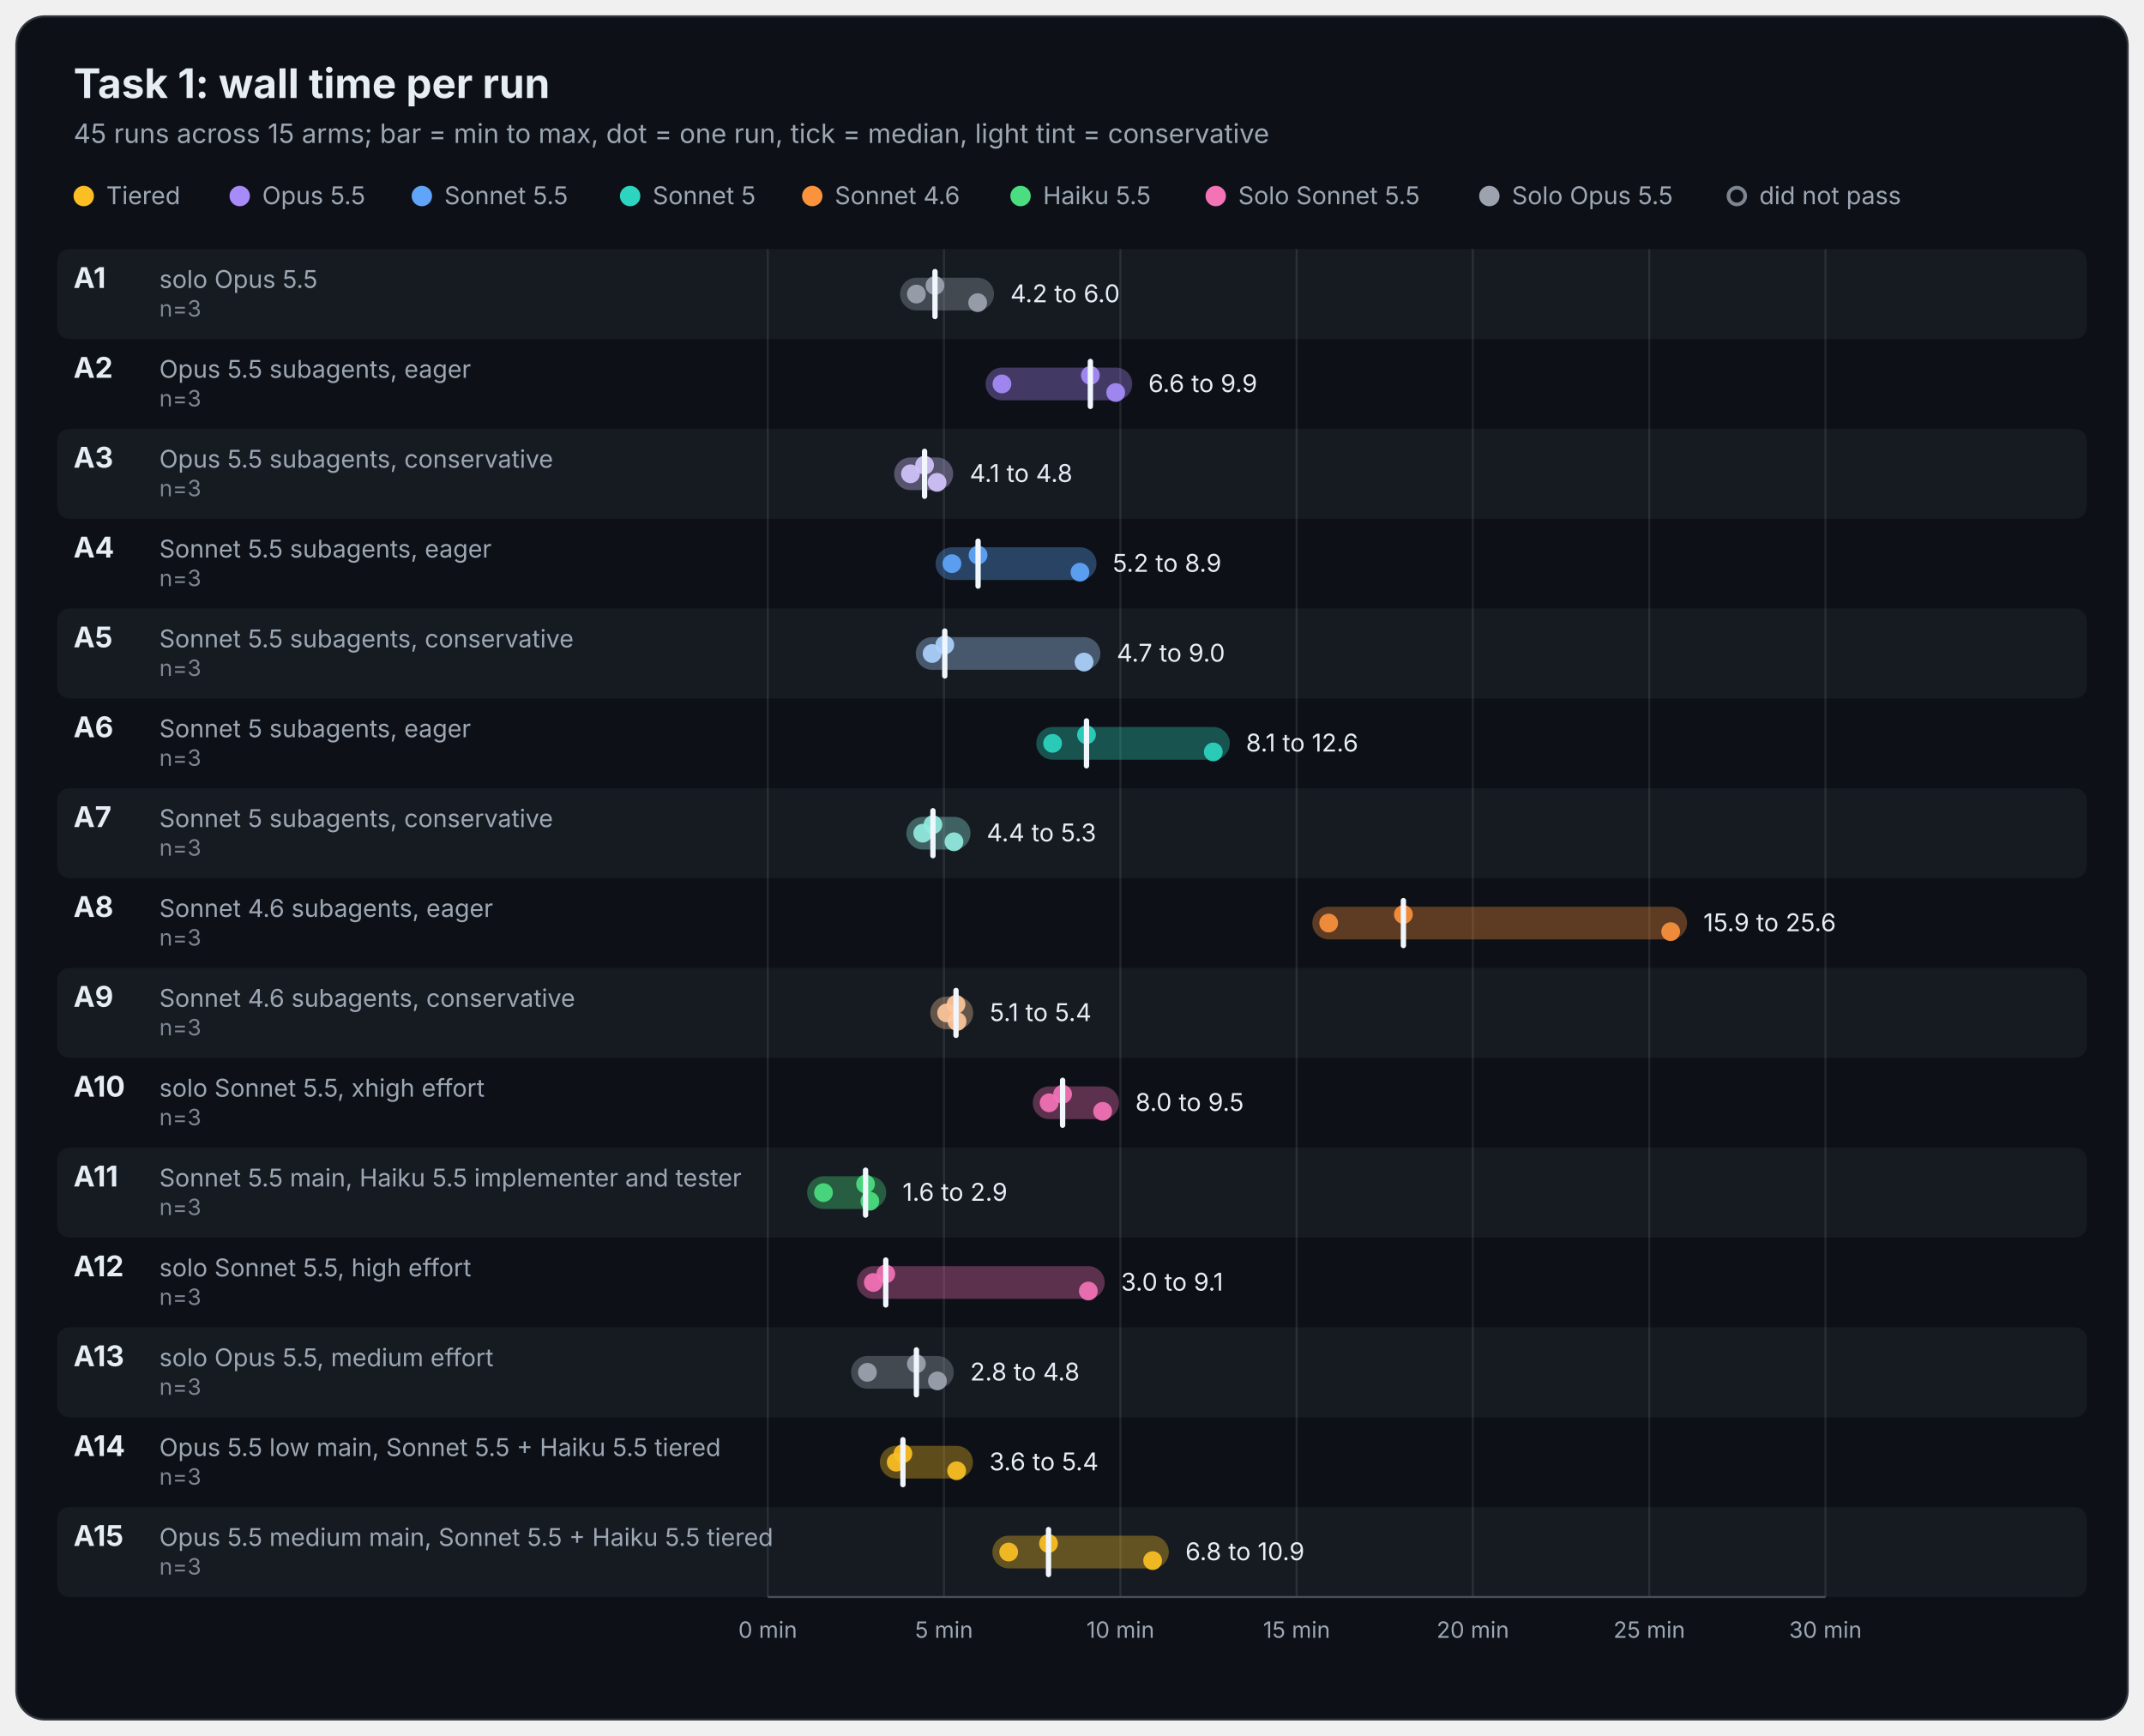
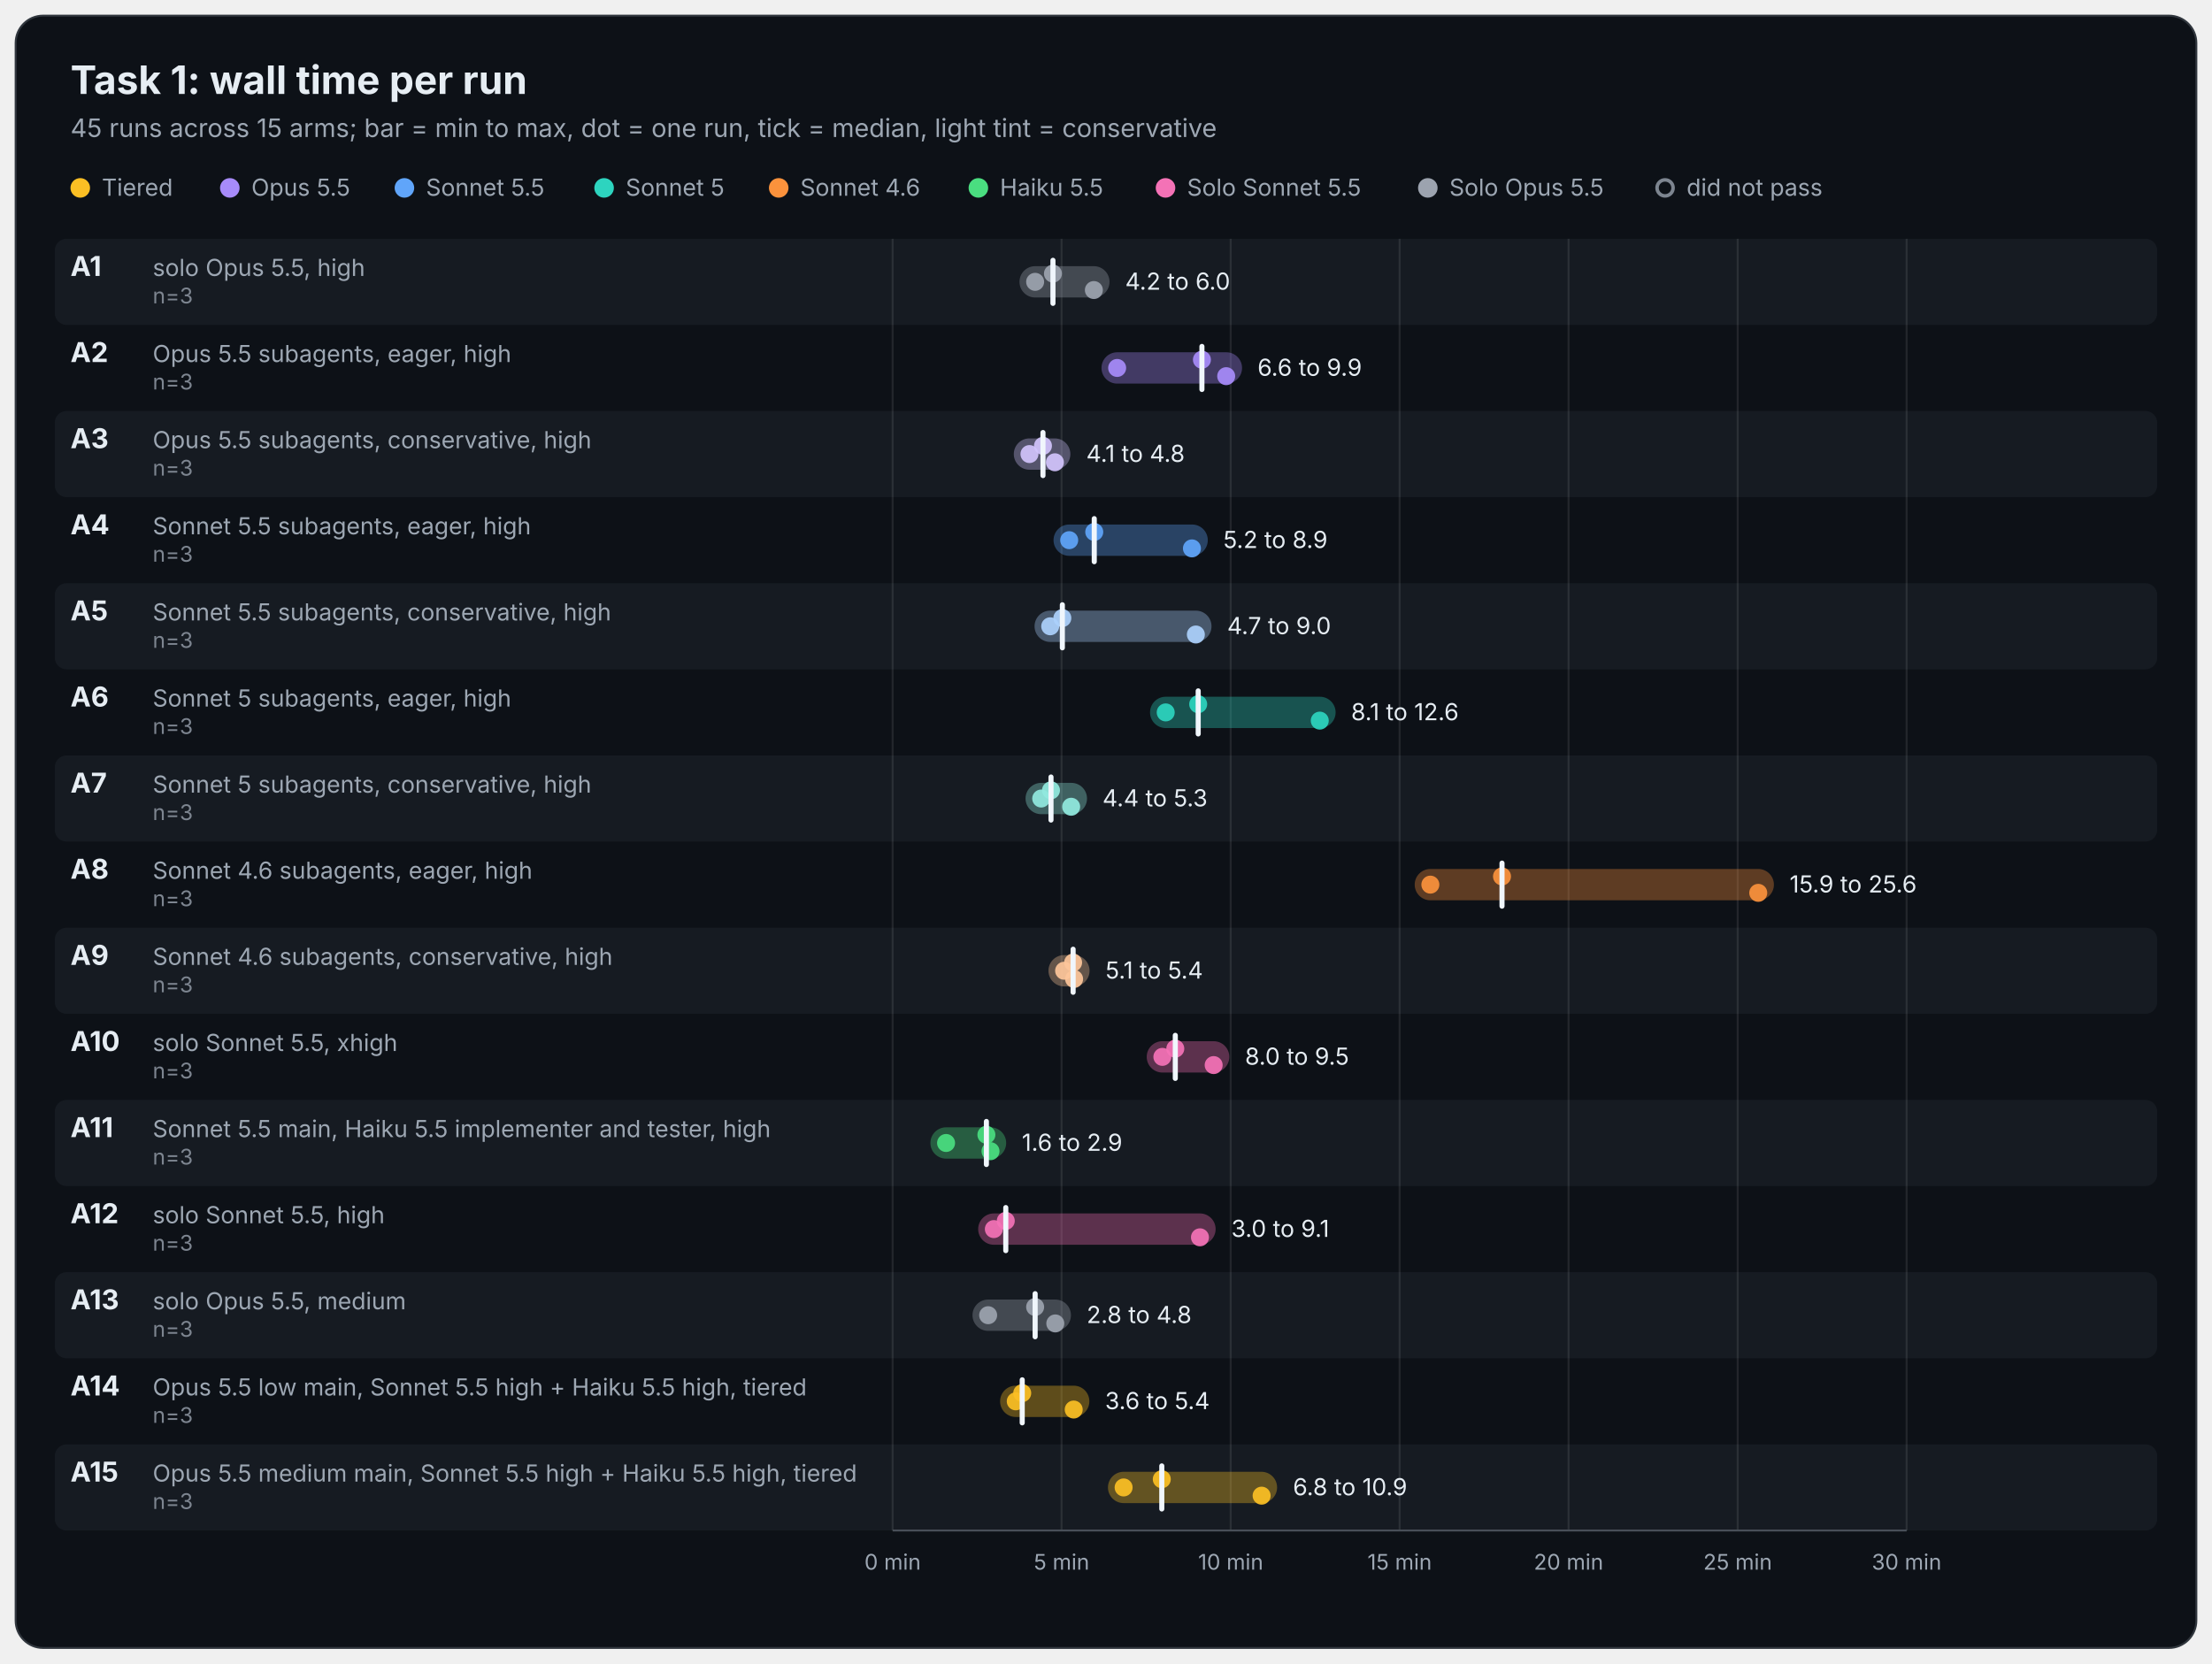
- <svg xmlns="http://www.w3.org/2000/svg" width="1050" height="850.0" viewBox="0 0 1050 850.0" role="img" aria-label="Task 1: wall time per run" font-family="-apple-system, &quot;Segoe UI&quot;, Inter, Roboto, &quot;Helvetica Neue&quot;, Arial, sans-serif">
-   <rect x="8" y="8" width="1034" height="834.0" rx="14" fill="#0d1117" stroke="#30363d" stroke-width="1" />
+ <svg xmlns="http://www.w3.org/2000/svg" width="1130" height="850.0" viewBox="0 0 1130 850.0" role="img" aria-label="Task 1: wall time per run" font-family="-apple-system, &quot;Segoe UI&quot;, Inter, Roboto, &quot;Helvetica Neue&quot;, Arial, sans-serif">
+   <rect x="8" y="8" width="1114" height="834.0" rx="14" fill="#0d1117" stroke="#30363d" stroke-width="1" />
  <text x="36.0" y="48.0" font-size="20" font-weight="700" fill="#e6edf3" text-anchor="start">Task 1: wall time per run</text>
  <text x="36.0" y="70.0" font-size="13" font-weight="400" fill="#9da7b3" text-anchor="start">45 runs across 15 arms; bar = min to max, dot = one run, tick = median, light tint = conservative</text>
  <circle cx="41.0" cy="96.0" r="5" fill="#fbbf24" />
  <text x="52.0" y="100.0" font-size="12" font-weight="400" fill="#9da7b3" text-anchor="start">Tiered</text>
  <circle cx="117.4" cy="96.0" r="5" fill="#a78bfa" />
  <text x="128.4" y="100.0" font-size="12" font-weight="400" fill="#9da7b3" text-anchor="start">Opus 5.5</text>
  <circle cx="206.6" cy="96.0" r="5" fill="#60a5fa" />
  <text x="217.6" y="100.0" font-size="12" font-weight="400" fill="#9da7b3" text-anchor="start">Sonnet 5.5</text>
  <circle cx="308.6" cy="96.0" r="5" fill="#2dd4bf" />
  <text x="319.6" y="100.0" font-size="12" font-weight="400" fill="#9da7b3" text-anchor="start">Sonnet 5</text>
  <circle cx="397.8" cy="96.0" r="5" fill="#fb923c" />
  <text x="408.8" y="100.0" font-size="12" font-weight="400" fill="#9da7b3" text-anchor="start">Sonnet 4.6</text>
  <circle cx="499.8" cy="96.0" r="5" fill="#4ade80" />
  <text x="510.8" y="100.0" font-size="12" font-weight="400" fill="#9da7b3" text-anchor="start">Haiku 5.5</text>
  <circle cx="595.4" cy="96.0" r="5" fill="#f472b6" />
  <text x="606.4" y="100.0" font-size="12" font-weight="400" fill="#9da7b3" text-anchor="start">Solo Sonnet 5.5</text>
  <circle cx="729.4" cy="96.0" r="5" fill="#9ca3af" />
  <text x="740.4" y="100.0" font-size="12" font-weight="400" fill="#9da7b3" text-anchor="start">Solo Opus 5.5</text>
  <circle cx="850.6" cy="96.0" r="4.1" fill="#0d1117" stroke="#7d8590" stroke-width="1.8" />
  <text x="861.6" y="100.0" font-size="12" font-weight="400" fill="#9da7b3" text-anchor="start">did not pass</text>
-   <rect x="28" y="122.0" width="994.0" height="44" rx="6" fill="#161b22" />
-   <rect x="28" y="210.0" width="994.0" height="44" rx="6" fill="#161b22" />
-   <rect x="28" y="298.0" width="994.0" height="44" rx="6" fill="#161b22" />
-   <rect x="28" y="386.0" width="994.0" height="44" rx="6" fill="#161b22" />
-   <rect x="28" y="474.0" width="994.0" height="44" rx="6" fill="#161b22" />
-   <rect x="28" y="562.0" width="994.0" height="44" rx="6" fill="#161b22" />
-   <rect x="28" y="650.0" width="994.0" height="44" rx="6" fill="#161b22" />
-   <rect x="28" y="738.0" width="994.0" height="44" rx="6" fill="#161b22" />
-   <line x1="376.0" y1="122.0" x2="376.0" y2="782.0" stroke="#ffffff" stroke-opacity="0.09" stroke-width="1" />
-   <text x="376.0" y="802.0" font-size="11" font-weight="400" fill="#9da7b3" text-anchor="middle">0 min</text>
-   <line x1="462.3" y1="122.0" x2="462.3" y2="782.0" stroke="#ffffff" stroke-opacity="0.09" stroke-width="1" />
-   <text x="462.3" y="802.0" font-size="11" font-weight="400" fill="#9da7b3" text-anchor="middle">5 min</text>
-   <line x1="548.7" y1="122.0" x2="548.7" y2="782.0" stroke="#ffffff" stroke-opacity="0.09" stroke-width="1" />
-   <text x="548.7" y="802.0" font-size="11" font-weight="400" fill="#9da7b3" text-anchor="middle">10 min</text>
-   <line x1="635.0" y1="122.0" x2="635.0" y2="782.0" stroke="#ffffff" stroke-opacity="0.09" stroke-width="1" />
-   <text x="635.0" y="802.0" font-size="11" font-weight="400" fill="#9da7b3" text-anchor="middle">15 min</text>
-   <line x1="721.3" y1="122.0" x2="721.3" y2="782.0" stroke="#ffffff" stroke-opacity="0.09" stroke-width="1" />
-   <text x="721.3" y="802.0" font-size="11" font-weight="400" fill="#9da7b3" text-anchor="middle">20 min</text>
-   <line x1="807.7" y1="122.0" x2="807.7" y2="782.0" stroke="#ffffff" stroke-opacity="0.09" stroke-width="1" />
-   <text x="807.7" y="802.0" font-size="11" font-weight="400" fill="#9da7b3" text-anchor="middle">25 min</text>
-   <line x1="894.0" y1="122.0" x2="894.0" y2="782.0" stroke="#ffffff" stroke-opacity="0.09" stroke-width="1" />
-   <text x="894.0" y="802.0" font-size="11" font-weight="400" fill="#9da7b3" text-anchor="middle">30 min</text>
-   <line x1="376.0" y1="782.0" x2="894.0" y2="782.0" stroke="#484f58" stroke-width="1" />
+   <rect x="28" y="122.0" width="1074.0" height="44" rx="6" fill="#161b22" />
+   <rect x="28" y="210.0" width="1074.0" height="44" rx="6" fill="#161b22" />
+   <rect x="28" y="298.0" width="1074.0" height="44" rx="6" fill="#161b22" />
+   <rect x="28" y="386.0" width="1074.0" height="44" rx="6" fill="#161b22" />
+   <rect x="28" y="474.0" width="1074.0" height="44" rx="6" fill="#161b22" />
+   <rect x="28" y="562.0" width="1074.0" height="44" rx="6" fill="#161b22" />
+   <rect x="28" y="650.0" width="1074.0" height="44" rx="6" fill="#161b22" />
+   <rect x="28" y="738.0" width="1074.0" height="44" rx="6" fill="#161b22" />
+   <line x1="456.0" y1="122.0" x2="456.0" y2="782.0" stroke="#ffffff" stroke-opacity="0.09" stroke-width="1" />
+   <text x="456.0" y="802.0" font-size="11" font-weight="400" fill="#9da7b3" text-anchor="middle">0 min</text>
+   <line x1="542.3" y1="122.0" x2="542.3" y2="782.0" stroke="#ffffff" stroke-opacity="0.09" stroke-width="1" />
+   <text x="542.3" y="802.0" font-size="11" font-weight="400" fill="#9da7b3" text-anchor="middle">5 min</text>
+   <line x1="628.7" y1="122.0" x2="628.7" y2="782.0" stroke="#ffffff" stroke-opacity="0.09" stroke-width="1" />
+   <text x="628.7" y="802.0" font-size="11" font-weight="400" fill="#9da7b3" text-anchor="middle">10 min</text>
+   <line x1="715.0" y1="122.0" x2="715.0" y2="782.0" stroke="#ffffff" stroke-opacity="0.09" stroke-width="1" />
+   <text x="715.0" y="802.0" font-size="11" font-weight="400" fill="#9da7b3" text-anchor="middle">15 min</text>
+   <line x1="801.3" y1="122.0" x2="801.3" y2="782.0" stroke="#ffffff" stroke-opacity="0.09" stroke-width="1" />
+   <text x="801.3" y="802.0" font-size="11" font-weight="400" fill="#9da7b3" text-anchor="middle">20 min</text>
+   <line x1="887.7" y1="122.0" x2="887.7" y2="782.0" stroke="#ffffff" stroke-opacity="0.09" stroke-width="1" />
+   <text x="887.7" y="802.0" font-size="11" font-weight="400" fill="#9da7b3" text-anchor="middle">25 min</text>
+   <line x1="974.0" y1="122.0" x2="974.0" y2="782.0" stroke="#ffffff" stroke-opacity="0.09" stroke-width="1" />
+   <text x="974.0" y="802.0" font-size="11" font-weight="400" fill="#9da7b3" text-anchor="middle">30 min</text>
+   <line x1="456.0" y1="782.0" x2="974.0" y2="782.0" stroke="#484f58" stroke-width="1" />
  <text x="36.0" y="141.0" font-size="14" font-weight="700" fill="#e6edf3" text-anchor="start">A1</text>
-   <text x="78.0" y="141.0" font-size="12" font-weight="400" fill="#9da7b3" text-anchor="start">solo Opus 5.5</text>
+   <text x="78.0" y="141.0" font-size="12" font-weight="400" fill="#9da7b3" text-anchor="start">solo Opus 5.5, high</text>
  <text x="78.0" y="155.0" font-size="11" font-weight="400" fill="#7d8590" text-anchor="start">n=3</text>
-   <rect x="440.8" y="136.0" width="46.0" height="16" rx="8.0" fill="#9ca3af" fill-opacity="0.34" />
-   <circle cx="448.8" cy="144.0" r="4.6" fill="#9ca3af" fill-opacity="0.92" />
-   <circle cx="457.9" cy="139.8" r="4.6" fill="#9ca3af" fill-opacity="0.92" />
-   <circle cx="478.8" cy="148.2" r="4.6" fill="#9ca3af" fill-opacity="0.92" />
-   <line x1="457.9" y1="133.0" x2="457.9" y2="155.0" stroke="#f0f6fc" stroke-width="2.6" stroke-linecap="round" />
-   <text x="494.8" y="148.0" font-size="12" font-weight="400" fill="#e6edf3" text-anchor="start">4.2 to 6.0</text>
+   <rect x="520.8" y="136.0" width="46.0" height="16" rx="8.0" fill="#9ca3af" fill-opacity="0.34" />
+   <circle cx="528.8" cy="144.0" r="4.6" fill="#9ca3af" fill-opacity="0.92" />
+   <circle cx="537.9" cy="139.8" r="4.6" fill="#9ca3af" fill-opacity="0.92" />
+   <circle cx="558.8" cy="148.2" r="4.6" fill="#9ca3af" fill-opacity="0.92" />
+   <line x1="537.9" y1="133.0" x2="537.9" y2="155.0" stroke="#f0f6fc" stroke-width="2.6" stroke-linecap="round" />
+   <text x="574.8" y="148.0" font-size="12" font-weight="400" fill="#e6edf3" text-anchor="start">4.2 to 6.0</text>
  <text x="36.0" y="185.0" font-size="14" font-weight="700" fill="#e6edf3" text-anchor="start">A2</text>
-   <text x="78.0" y="185.0" font-size="12" font-weight="400" fill="#9da7b3" text-anchor="start">Opus 5.5 subagents, eager</text>
+   <text x="78.0" y="185.0" font-size="12" font-weight="400" fill="#9da7b3" text-anchor="start">Opus 5.5 subagents, eager, high</text>
  <text x="78.0" y="199.0" font-size="11" font-weight="400" fill="#7d8590" text-anchor="start">n=3</text>
-   <rect x="482.7" y="180.0" width="71.8" height="16" rx="8.0" fill="#a78bfa" fill-opacity="0.34" />
-   <circle cx="490.7" cy="188.0" r="4.6" fill="#a78bfa" fill-opacity="0.92" />
-   <circle cx="534.0" cy="183.8" r="4.6" fill="#a78bfa" fill-opacity="0.92" />
-   <circle cx="546.4" cy="192.2" r="4.6" fill="#a78bfa" fill-opacity="0.92" />
-   <line x1="534.0" y1="177.0" x2="534.0" y2="199.0" stroke="#f0f6fc" stroke-width="2.6" stroke-linecap="round" />
-   <text x="562.4" y="192.0" font-size="12" font-weight="400" fill="#e6edf3" text-anchor="start">6.6 to 9.9</text>
+   <rect x="562.7" y="180.0" width="71.8" height="16" rx="8.0" fill="#a78bfa" fill-opacity="0.34" />
+   <circle cx="570.7" cy="188.0" r="4.6" fill="#a78bfa" fill-opacity="0.92" />
+   <circle cx="614.0" cy="183.8" r="4.6" fill="#a78bfa" fill-opacity="0.92" />
+   <circle cx="626.4" cy="192.2" r="4.6" fill="#a78bfa" fill-opacity="0.92" />
+   <line x1="614.0" y1="177.0" x2="614.0" y2="199.0" stroke="#f0f6fc" stroke-width="2.6" stroke-linecap="round" />
+   <text x="642.4" y="192.0" font-size="12" font-weight="400" fill="#e6edf3" text-anchor="start">6.6 to 9.9</text>
  <text x="36.0" y="229.0" font-size="14" font-weight="700" fill="#e6edf3" text-anchor="start">A3</text>
-   <text x="78.0" y="229.0" font-size="12" font-weight="400" fill="#9da7b3" text-anchor="start">Opus 5.5 subagents, conservative</text>
+   <text x="78.0" y="229.0" font-size="12" font-weight="400" fill="#9da7b3" text-anchor="start">Opus 5.5 subagents, conservative, high</text>
  <text x="78.0" y="243.0" font-size="11" font-weight="400" fill="#7d8590" text-anchor="start">n=3</text>
-   <rect x="437.9" y="224.0" width="28.9" height="16" rx="8.0" fill="#d1c3fc" fill-opacity="0.34" />
-   <circle cx="445.9" cy="232.0" r="4.6" fill="#d1c3fc" fill-opacity="0.92" />
-   <circle cx="452.8" cy="227.8" r="4.6" fill="#d1c3fc" fill-opacity="0.92" />
-   <circle cx="458.9" cy="236.2" r="4.6" fill="#d1c3fc" fill-opacity="0.92" />
-   <line x1="452.8" y1="221.0" x2="452.8" y2="243.0" stroke="#f0f6fc" stroke-width="2.6" stroke-linecap="round" />
-   <text x="474.9" y="236.0" font-size="12" font-weight="400" fill="#e6edf3" text-anchor="start">4.1 to 4.8</text>
+   <rect x="517.9" y="224.0" width="28.9" height="16" rx="8.0" fill="#d1c3fc" fill-opacity="0.34" />
+   <circle cx="525.9" cy="232.0" r="4.6" fill="#d1c3fc" fill-opacity="0.92" />
+   <circle cx="532.8" cy="227.8" r="4.6" fill="#d1c3fc" fill-opacity="0.92" />
+   <circle cx="538.9" cy="236.2" r="4.6" fill="#d1c3fc" fill-opacity="0.92" />
+   <line x1="532.8" y1="221.0" x2="532.8" y2="243.0" stroke="#f0f6fc" stroke-width="2.6" stroke-linecap="round" />
+   <text x="554.9" y="236.0" font-size="12" font-weight="400" fill="#e6edf3" text-anchor="start">4.1 to 4.8</text>
  <text x="36.0" y="273.0" font-size="14" font-weight="700" fill="#e6edf3" text-anchor="start">A4</text>
-   <text x="78.0" y="273.0" font-size="12" font-weight="400" fill="#9da7b3" text-anchor="start">Sonnet 5.5 subagents, eager</text>
+   <text x="78.0" y="273.0" font-size="12" font-weight="400" fill="#9da7b3" text-anchor="start">Sonnet 5.5 subagents, eager, high</text>
  <text x="78.0" y="287.0" font-size="11" font-weight="400" fill="#7d8590" text-anchor="start">n=3</text>
-   <rect x="458.2" y="268.0" width="78.8" height="16" rx="8.0" fill="#60a5fa" fill-opacity="0.34" />
-   <circle cx="466.2" cy="276.0" r="4.6" fill="#60a5fa" fill-opacity="0.92" />
-   <circle cx="479.0" cy="271.8" r="4.6" fill="#60a5fa" fill-opacity="0.92" />
-   <circle cx="528.9" cy="280.2" r="4.6" fill="#60a5fa" fill-opacity="0.92" />
-   <line x1="479.0" y1="265.0" x2="479.0" y2="287.0" stroke="#f0f6fc" stroke-width="2.6" stroke-linecap="round" />
-   <text x="544.9" y="280.0" font-size="12" font-weight="400" fill="#e6edf3" text-anchor="start">5.2 to 8.9</text>
+   <rect x="538.2" y="268.0" width="78.8" height="16" rx="8.0" fill="#60a5fa" fill-opacity="0.34" />
+   <circle cx="546.2" cy="276.0" r="4.6" fill="#60a5fa" fill-opacity="0.92" />
+   <circle cx="559.0" cy="271.8" r="4.6" fill="#60a5fa" fill-opacity="0.92" />
+   <circle cx="608.9" cy="280.2" r="4.6" fill="#60a5fa" fill-opacity="0.92" />
+   <line x1="559.0" y1="265.0" x2="559.0" y2="287.0" stroke="#f0f6fc" stroke-width="2.6" stroke-linecap="round" />
+   <text x="624.9" y="280.0" font-size="12" font-weight="400" fill="#e6edf3" text-anchor="start">5.2 to 8.9</text>
  <text x="36.0" y="317.0" font-size="14" font-weight="700" fill="#e6edf3" text-anchor="start">A5</text>
-   <text x="78.0" y="317.0" font-size="12" font-weight="400" fill="#9da7b3" text-anchor="start">Sonnet 5.5 subagents, conservative</text>
+   <text x="78.0" y="317.0" font-size="12" font-weight="400" fill="#9da7b3" text-anchor="start">Sonnet 5.5 subagents, conservative, high</text>
  <text x="78.0" y="331.0" font-size="11" font-weight="400" fill="#7d8590" text-anchor="start">n=3</text>
-   <rect x="448.5" y="312.0" width="90.4" height="16" rx="8.0" fill="#acd0fc" fill-opacity="0.34" />
-   <circle cx="456.5" cy="320.0" r="4.6" fill="#acd0fc" fill-opacity="0.92" />
-   <circle cx="462.7" cy="315.8" r="4.6" fill="#acd0fc" fill-opacity="0.92" />
-   <circle cx="530.9" cy="324.2" r="4.6" fill="#acd0fc" fill-opacity="0.92" />
-   <line x1="462.7" y1="309.0" x2="462.7" y2="331.0" stroke="#f0f6fc" stroke-width="2.6" stroke-linecap="round" />
-   <text x="546.9" y="324.0" font-size="12" font-weight="400" fill="#e6edf3" text-anchor="start">4.7 to 9.0</text>
+   <rect x="528.5" y="312.0" width="90.4" height="16" rx="8.0" fill="#acd0fc" fill-opacity="0.34" />
+   <circle cx="536.5" cy="320.0" r="4.6" fill="#acd0fc" fill-opacity="0.92" />
+   <circle cx="542.7" cy="315.8" r="4.6" fill="#acd0fc" fill-opacity="0.92" />
+   <circle cx="610.9" cy="324.2" r="4.6" fill="#acd0fc" fill-opacity="0.92" />
+   <line x1="542.7" y1="309.0" x2="542.7" y2="331.0" stroke="#f0f6fc" stroke-width="2.6" stroke-linecap="round" />
+   <text x="626.9" y="324.0" font-size="12" font-weight="400" fill="#e6edf3" text-anchor="start">4.7 to 9.0</text>
  <text x="36.0" y="361.0" font-size="14" font-weight="700" fill="#e6edf3" text-anchor="start">A6</text>
-   <text x="78.0" y="361.0" font-size="12" font-weight="400" fill="#9da7b3" text-anchor="start">Sonnet 5 subagents, eager</text>
+   <text x="78.0" y="361.0" font-size="12" font-weight="400" fill="#9da7b3" text-anchor="start">Sonnet 5 subagents, eager, high</text>
  <text x="78.0" y="375.0" font-size="11" font-weight="400" fill="#7d8590" text-anchor="start">n=3</text>
-   <rect x="507.5" y="356.0" width="94.8" height="16" rx="8.0" fill="#2dd4bf" fill-opacity="0.34" />
-   <circle cx="515.5" cy="364.0" r="4.6" fill="#2dd4bf" fill-opacity="0.92" />
-   <circle cx="532.1" cy="359.8" r="4.6" fill="#2dd4bf" fill-opacity="0.92" />
-   <circle cx="594.2" cy="368.2" r="4.6" fill="#2dd4bf" fill-opacity="0.92" />
-   <line x1="532.1" y1="353.0" x2="532.1" y2="375.0" stroke="#f0f6fc" stroke-width="2.6" stroke-linecap="round" />
-   <text x="610.2" y="368.0" font-size="12" font-weight="400" fill="#e6edf3" text-anchor="start">8.1 to 12.6</text>
+   <rect x="587.5" y="356.0" width="94.8" height="16" rx="8.0" fill="#2dd4bf" fill-opacity="0.34" />
+   <circle cx="595.5" cy="364.0" r="4.6" fill="#2dd4bf" fill-opacity="0.92" />
+   <circle cx="612.1" cy="359.8" r="4.6" fill="#2dd4bf" fill-opacity="0.92" />
+   <circle cx="674.2" cy="368.2" r="4.6" fill="#2dd4bf" fill-opacity="0.92" />
+   <line x1="612.1" y1="353.0" x2="612.1" y2="375.0" stroke="#f0f6fc" stroke-width="2.6" stroke-linecap="round" />
+   <text x="690.2" y="368.0" font-size="12" font-weight="400" fill="#e6edf3" text-anchor="start">8.1 to 12.6</text>
  <text x="36.0" y="405.0" font-size="14" font-weight="700" fill="#e6edf3" text-anchor="start">A7</text>
-   <text x="78.0" y="405.0" font-size="12" font-weight="400" fill="#9da7b3" text-anchor="start">Sonnet 5 subagents, conservative</text>
+   <text x="78.0" y="405.0" font-size="12" font-weight="400" fill="#9da7b3" text-anchor="start">Sonnet 5 subagents, conservative, high</text>
  <text x="78.0" y="419.0" font-size="11" font-weight="400" fill="#7d8590" text-anchor="start">n=3</text>
-   <rect x="443.9" y="400.0" width="31.4" height="16" rx="8.0" fill="#92e9de" fill-opacity="0.34" />
-   <circle cx="451.9" cy="408.0" r="4.6" fill="#92e9de" fill-opacity="0.92" />
-   <circle cx="456.9" cy="403.8" r="4.6" fill="#92e9de" fill-opacity="0.92" />
-   <circle cx="467.2" cy="412.2" r="4.6" fill="#92e9de" fill-opacity="0.92" />
-   <line x1="456.9" y1="397.0" x2="456.9" y2="419.0" stroke="#f0f6fc" stroke-width="2.6" stroke-linecap="round" />
-   <text x="483.2" y="412.0" font-size="12" font-weight="400" fill="#e6edf3" text-anchor="start">4.4 to 5.3</text>
+   <rect x="523.9" y="400.0" width="31.4" height="16" rx="8.0" fill="#92e9de" fill-opacity="0.34" />
+   <circle cx="531.9" cy="408.0" r="4.6" fill="#92e9de" fill-opacity="0.92" />
+   <circle cx="536.9" cy="403.8" r="4.6" fill="#92e9de" fill-opacity="0.92" />
+   <circle cx="547.2" cy="412.2" r="4.6" fill="#92e9de" fill-opacity="0.92" />
+   <line x1="536.9" y1="397.0" x2="536.9" y2="419.0" stroke="#f0f6fc" stroke-width="2.6" stroke-linecap="round" />
+   <text x="563.2" y="412.0" font-size="12" font-weight="400" fill="#e6edf3" text-anchor="start">4.4 to 5.3</text>
  <text x="36.0" y="449.0" font-size="14" font-weight="700" fill="#e6edf3" text-anchor="start">A8</text>
-   <text x="78.0" y="449.0" font-size="12" font-weight="400" fill="#9da7b3" text-anchor="start">Sonnet 4.6 subagents, eager</text>
+   <text x="78.0" y="449.0" font-size="12" font-weight="400" fill="#9da7b3" text-anchor="start">Sonnet 4.6 subagents, eager, high</text>
  <text x="78.0" y="463.0" font-size="11" font-weight="400" fill="#7d8590" text-anchor="start">n=3</text>
-   <rect x="642.7" y="444.0" width="183.5" height="16" rx="8.0" fill="#fb923c" fill-opacity="0.34" />
-   <circle cx="650.7" cy="452.0" r="4.6" fill="#fb923c" fill-opacity="0.92" />
-   <circle cx="687.3" cy="447.8" r="4.6" fill="#fb923c" fill-opacity="0.92" />
-   <circle cx="818.2" cy="456.2" r="4.6" fill="#fb923c" fill-opacity="0.92" />
-   <line x1="687.3" y1="441.0" x2="687.3" y2="463.0" stroke="#f0f6fc" stroke-width="2.6" stroke-linecap="round" />
-   <text x="834.2" y="456.0" font-size="12" font-weight="400" fill="#e6edf3" text-anchor="start">15.9 to 25.6</text>
+   <rect x="722.7" y="444.0" width="183.5" height="16" rx="8.0" fill="#fb923c" fill-opacity="0.34" />
+   <circle cx="730.7" cy="452.0" r="4.6" fill="#fb923c" fill-opacity="0.92" />
+   <circle cx="767.3" cy="447.8" r="4.6" fill="#fb923c" fill-opacity="0.92" />
+   <circle cx="898.2" cy="456.2" r="4.6" fill="#fb923c" fill-opacity="0.92" />
+   <line x1="767.3" y1="441.0" x2="767.3" y2="463.0" stroke="#f0f6fc" stroke-width="2.6" stroke-linecap="round" />
+   <text x="914.2" y="456.0" font-size="12" font-weight="400" fill="#e6edf3" text-anchor="start">15.9 to 25.6</text>
  <text x="36.0" y="493.0" font-size="14" font-weight="700" fill="#e6edf3" text-anchor="start">A9</text>
-   <text x="78.0" y="493.0" font-size="12" font-weight="400" fill="#9da7b3" text-anchor="start">Sonnet 4.6 subagents, conservative</text>
+   <text x="78.0" y="493.0" font-size="12" font-weight="400" fill="#9da7b3" text-anchor="start">Sonnet 4.6 subagents, conservative, high</text>
  <text x="78.0" y="507.0" font-size="11" font-weight="400" fill="#7d8590" text-anchor="start">n=3</text>
-   <rect x="455.6" y="488.0" width="21.0" height="16" rx="8.0" fill="#fdc69a" fill-opacity="0.34" />
-   <circle cx="463.6" cy="496.0" r="4.6" fill="#fdc69a" fill-opacity="0.92" />
-   <circle cx="468.2" cy="491.8" r="4.6" fill="#fdc69a" fill-opacity="0.92" />
-   <circle cx="468.7" cy="500.2" r="4.6" fill="#fdc69a" fill-opacity="0.92" />
-   <line x1="468.2" y1="485.0" x2="468.2" y2="507.0" stroke="#f0f6fc" stroke-width="2.6" stroke-linecap="round" />
-   <text x="484.7" y="500.0" font-size="12" font-weight="400" fill="#e6edf3" text-anchor="start">5.1 to 5.4</text>
+   <rect x="535.6" y="488.0" width="21.0" height="16" rx="8.0" fill="#fdc69a" fill-opacity="0.34" />
+   <circle cx="543.6" cy="496.0" r="4.6" fill="#fdc69a" fill-opacity="0.92" />
+   <circle cx="548.2" cy="491.8" r="4.6" fill="#fdc69a" fill-opacity="0.92" />
+   <circle cx="548.7" cy="500.2" r="4.6" fill="#fdc69a" fill-opacity="0.92" />
+   <line x1="548.2" y1="485.0" x2="548.2" y2="507.0" stroke="#f0f6fc" stroke-width="2.6" stroke-linecap="round" />
+   <text x="564.7" y="500.0" font-size="12" font-weight="400" fill="#e6edf3" text-anchor="start">5.1 to 5.4</text>
  <text x="36.0" y="537.0" font-size="14" font-weight="700" fill="#e6edf3" text-anchor="start">A10</text>
-   <text x="78.0" y="537.0" font-size="12" font-weight="400" fill="#9da7b3" text-anchor="start">solo Sonnet 5.5, xhigh effort</text>
+   <text x="78.0" y="537.0" font-size="12" font-weight="400" fill="#9da7b3" text-anchor="start">solo Sonnet 5.5, xhigh</text>
  <text x="78.0" y="551.0" font-size="11" font-weight="400" fill="#7d8590" text-anchor="start">n=3</text>
-   <rect x="505.8" y="532.0" width="42.2" height="16" rx="8.0" fill="#f472b6" fill-opacity="0.34" />
-   <circle cx="513.8" cy="540.0" r="4.6" fill="#f472b6" fill-opacity="0.92" />
-   <circle cx="520.4" cy="535.8" r="4.6" fill="#f472b6" fill-opacity="0.92" />
-   <circle cx="540.0" cy="544.2" r="4.6" fill="#f472b6" fill-opacity="0.92" />
-   <line x1="520.4" y1="529.0" x2="520.4" y2="551.0" stroke="#f0f6fc" stroke-width="2.6" stroke-linecap="round" />
-   <text x="556.0" y="544.0" font-size="12" font-weight="400" fill="#e6edf3" text-anchor="start">8.0 to 9.5</text>
+   <rect x="585.8" y="532.0" width="42.2" height="16" rx="8.0" fill="#f472b6" fill-opacity="0.34" />
+   <circle cx="593.8" cy="540.0" r="4.6" fill="#f472b6" fill-opacity="0.92" />
+   <circle cx="600.4" cy="535.8" r="4.6" fill="#f472b6" fill-opacity="0.92" />
+   <circle cx="620.0" cy="544.2" r="4.6" fill="#f472b6" fill-opacity="0.92" />
+   <line x1="600.4" y1="529.0" x2="600.4" y2="551.0" stroke="#f0f6fc" stroke-width="2.6" stroke-linecap="round" />
+   <text x="636.0" y="544.0" font-size="12" font-weight="400" fill="#e6edf3" text-anchor="start">8.0 to 9.5</text>
  <text x="36.0" y="581.0" font-size="14" font-weight="700" fill="#e6edf3" text-anchor="start">A11</text>
-   <text x="78.0" y="581.0" font-size="12" font-weight="400" fill="#9da7b3" text-anchor="start">Sonnet 5.5 main, Haiku 5.5 implementer and tester</text>
+   <text x="78.0" y="581.0" font-size="12" font-weight="400" fill="#9da7b3" text-anchor="start">Sonnet 5.5 main, Haiku 5.5 implementer and tester, high</text>
  <text x="78.0" y="595.0" font-size="11" font-weight="400" fill="#7d8590" text-anchor="start">n=3</text>
-   <rect x="395.3" y="576.0" width="38.7" height="16" rx="8.0" fill="#4ade80" fill-opacity="0.34" />
-   <circle cx="403.3" cy="584.0" r="4.6" fill="#4ade80" fill-opacity="0.92" />
-   <circle cx="423.9" cy="579.8" r="4.6" fill="#4ade80" fill-opacity="0.92" />
-   <circle cx="426.0" cy="588.2" r="4.6" fill="#4ade80" fill-opacity="0.92" />
-   <line x1="423.9" y1="573.0" x2="423.9" y2="595.0" stroke="#f0f6fc" stroke-width="2.6" stroke-linecap="round" />
-   <text x="442.0" y="588.0" font-size="12" font-weight="400" fill="#e6edf3" text-anchor="start">1.6 to 2.9</text>
+   <rect x="475.3" y="576.0" width="38.7" height="16" rx="8.0" fill="#4ade80" fill-opacity="0.34" />
+   <circle cx="483.3" cy="584.0" r="4.6" fill="#4ade80" fill-opacity="0.92" />
+   <circle cx="503.9" cy="579.8" r="4.6" fill="#4ade80" fill-opacity="0.92" />
+   <circle cx="506.0" cy="588.2" r="4.6" fill="#4ade80" fill-opacity="0.92" />
+   <line x1="503.9" y1="573.0" x2="503.9" y2="595.0" stroke="#f0f6fc" stroke-width="2.6" stroke-linecap="round" />
+   <text x="522.0" y="588.0" font-size="12" font-weight="400" fill="#e6edf3" text-anchor="start">1.6 to 2.9</text>
  <text x="36.0" y="625.0" font-size="14" font-weight="700" fill="#e6edf3" text-anchor="start">A12</text>
-   <text x="78.0" y="625.0" font-size="12" font-weight="400" fill="#9da7b3" text-anchor="start">solo Sonnet 5.5, high effort</text>
+   <text x="78.0" y="625.0" font-size="12" font-weight="400" fill="#9da7b3" text-anchor="start">solo Sonnet 5.5, high</text>
  <text x="78.0" y="639.0" font-size="11" font-weight="400" fill="#7d8590" text-anchor="start">n=3</text>
-   <rect x="419.7" y="620.0" width="121.3" height="16" rx="8.0" fill="#f472b6" fill-opacity="0.34" />
-   <circle cx="427.7" cy="628.0" r="4.6" fill="#f472b6" fill-opacity="0.92" />
-   <circle cx="433.8" cy="623.8" r="4.6" fill="#f472b6" fill-opacity="0.92" />
-   <circle cx="533.0" cy="632.2" r="4.6" fill="#f472b6" fill-opacity="0.92" />
-   <line x1="433.8" y1="617.0" x2="433.8" y2="639.0" stroke="#f0f6fc" stroke-width="2.6" stroke-linecap="round" />
-   <text x="549.0" y="632.0" font-size="12" font-weight="400" fill="#e6edf3" text-anchor="start">3.0 to 9.1</text>
+   <rect x="499.7" y="620.0" width="121.3" height="16" rx="8.0" fill="#f472b6" fill-opacity="0.34" />
+   <circle cx="507.7" cy="628.0" r="4.6" fill="#f472b6" fill-opacity="0.92" />
+   <circle cx="513.8" cy="623.8" r="4.6" fill="#f472b6" fill-opacity="0.92" />
+   <circle cx="613.0" cy="632.2" r="4.6" fill="#f472b6" fill-opacity="0.92" />
+   <line x1="513.8" y1="617.0" x2="513.8" y2="639.0" stroke="#f0f6fc" stroke-width="2.6" stroke-linecap="round" />
+   <text x="629.0" y="632.0" font-size="12" font-weight="400" fill="#e6edf3" text-anchor="start">3.0 to 9.1</text>
  <text x="36.0" y="669.0" font-size="14" font-weight="700" fill="#e6edf3" text-anchor="start">A13</text>
-   <text x="78.0" y="669.0" font-size="12" font-weight="400" fill="#9da7b3" text-anchor="start">solo Opus 5.5, medium effort</text>
+   <text x="78.0" y="669.0" font-size="12" font-weight="400" fill="#9da7b3" text-anchor="start">solo Opus 5.5, medium</text>
  <text x="78.0" y="683.0" font-size="11" font-weight="400" fill="#7d8590" text-anchor="start">n=3</text>
-   <rect x="416.8" y="664.0" width="50.3" height="16" rx="8.0" fill="#9ca3af" fill-opacity="0.34" />
-   <circle cx="424.8" cy="672.0" r="4.6" fill="#9ca3af" fill-opacity="0.92" />
-   <circle cx="448.8" cy="667.8" r="4.6" fill="#9ca3af" fill-opacity="0.92" />
-   <circle cx="459.1" cy="676.2" r="4.6" fill="#9ca3af" fill-opacity="0.92" />
-   <line x1="448.8" y1="661.0" x2="448.8" y2="683.0" stroke="#f0f6fc" stroke-width="2.6" stroke-linecap="round" />
-   <text x="475.1" y="676.0" font-size="12" font-weight="400" fill="#e6edf3" text-anchor="start">2.8 to 4.8</text>
+   <rect x="496.8" y="664.0" width="50.3" height="16" rx="8.0" fill="#9ca3af" fill-opacity="0.34" />
+   <circle cx="504.8" cy="672.0" r="4.6" fill="#9ca3af" fill-opacity="0.92" />
+   <circle cx="528.8" cy="667.8" r="4.6" fill="#9ca3af" fill-opacity="0.92" />
+   <circle cx="539.1" cy="676.2" r="4.6" fill="#9ca3af" fill-opacity="0.92" />
+   <line x1="528.8" y1="661.0" x2="528.8" y2="683.0" stroke="#f0f6fc" stroke-width="2.6" stroke-linecap="round" />
+   <text x="555.1" y="676.0" font-size="12" font-weight="400" fill="#e6edf3" text-anchor="start">2.8 to 4.8</text>
  <text x="36.0" y="713.0" font-size="14" font-weight="700" fill="#e6edf3" text-anchor="start">A14</text>
-   <text x="78.0" y="713.0" font-size="12" font-weight="400" fill="#9da7b3" text-anchor="start">Opus 5.5 low main, Sonnet 5.5 + Haiku 5.5 tiered</text>
+   <text x="78.0" y="713.0" font-size="12" font-weight="400" fill="#9da7b3" text-anchor="start">Opus 5.5 low main, Sonnet 5.5 high + Haiku 5.5 high, tiered</text>
  <text x="78.0" y="727.0" font-size="11" font-weight="400" fill="#7d8590" text-anchor="start">n=3</text>
-   <rect x="430.9" y="708.0" width="45.6" height="16" rx="8.0" fill="#fbbf24" fill-opacity="0.34" />
-   <circle cx="438.9" cy="716.0" r="4.6" fill="#fbbf24" fill-opacity="0.92" />
-   <circle cx="442.2" cy="711.8" r="4.6" fill="#fbbf24" fill-opacity="0.92" />
-   <circle cx="468.5" cy="720.2" r="4.6" fill="#fbbf24" fill-opacity="0.92" />
-   <line x1="442.2" y1="705.0" x2="442.2" y2="727.0" stroke="#f0f6fc" stroke-width="2.6" stroke-linecap="round" />
-   <text x="484.5" y="720.0" font-size="12" font-weight="400" fill="#e6edf3" text-anchor="start">3.6 to 5.4</text>
+   <rect x="510.9" y="708.0" width="45.6" height="16" rx="8.0" fill="#fbbf24" fill-opacity="0.34" />
+   <circle cx="518.9" cy="716.0" r="4.6" fill="#fbbf24" fill-opacity="0.92" />
+   <circle cx="522.2" cy="711.8" r="4.6" fill="#fbbf24" fill-opacity="0.92" />
+   <circle cx="548.5" cy="720.2" r="4.6" fill="#fbbf24" fill-opacity="0.92" />
+   <line x1="522.2" y1="705.0" x2="522.2" y2="727.0" stroke="#f0f6fc" stroke-width="2.6" stroke-linecap="round" />
+   <text x="564.5" y="720.0" font-size="12" font-weight="400" fill="#e6edf3" text-anchor="start">3.6 to 5.4</text>
  <text x="36.0" y="757.0" font-size="14" font-weight="700" fill="#e6edf3" text-anchor="start">A15</text>
-   <text x="78.0" y="757.0" font-size="12" font-weight="400" fill="#9da7b3" text-anchor="start">Opus 5.5 medium main, Sonnet 5.5 + Haiku 5.5 tiered</text>
+   <text x="78.0" y="757.0" font-size="12" font-weight="400" fill="#9da7b3" text-anchor="start">Opus 5.5 medium main, Sonnet 5.5 high + Haiku 5.5 high, tiered</text>
  <text x="78.0" y="771.0" font-size="11" font-weight="400" fill="#7d8590" text-anchor="start">n=3</text>
-   <rect x="486.0" y="752.0" width="86.4" height="16" rx="8.0" fill="#fbbf24" fill-opacity="0.34" />
-   <circle cx="494.0" cy="760.0" r="4.6" fill="#fbbf24" fill-opacity="0.92" />
-   <circle cx="513.5" cy="755.8" r="4.6" fill="#fbbf24" fill-opacity="0.92" />
-   <circle cx="564.5" cy="764.2" r="4.6" fill="#fbbf24" fill-opacity="0.92" />
-   <line x1="513.5" y1="749.0" x2="513.5" y2="771.0" stroke="#f0f6fc" stroke-width="2.6" stroke-linecap="round" />
-   <text x="580.5" y="764.0" font-size="12" font-weight="400" fill="#e6edf3" text-anchor="start">6.8 to 10.9</text>
+   <rect x="566.0" y="752.0" width="86.4" height="16" rx="8.0" fill="#fbbf24" fill-opacity="0.34" />
+   <circle cx="574.0" cy="760.0" r="4.6" fill="#fbbf24" fill-opacity="0.92" />
+   <circle cx="593.5" cy="755.8" r="4.6" fill="#fbbf24" fill-opacity="0.92" />
+   <circle cx="644.5" cy="764.2" r="4.6" fill="#fbbf24" fill-opacity="0.92" />
+   <line x1="593.5" y1="749.0" x2="593.5" y2="771.0" stroke="#f0f6fc" stroke-width="2.6" stroke-linecap="round" />
+   <text x="660.5" y="764.0" font-size="12" font-weight="400" fill="#e6edf3" text-anchor="start">6.8 to 10.9</text>
</svg>
